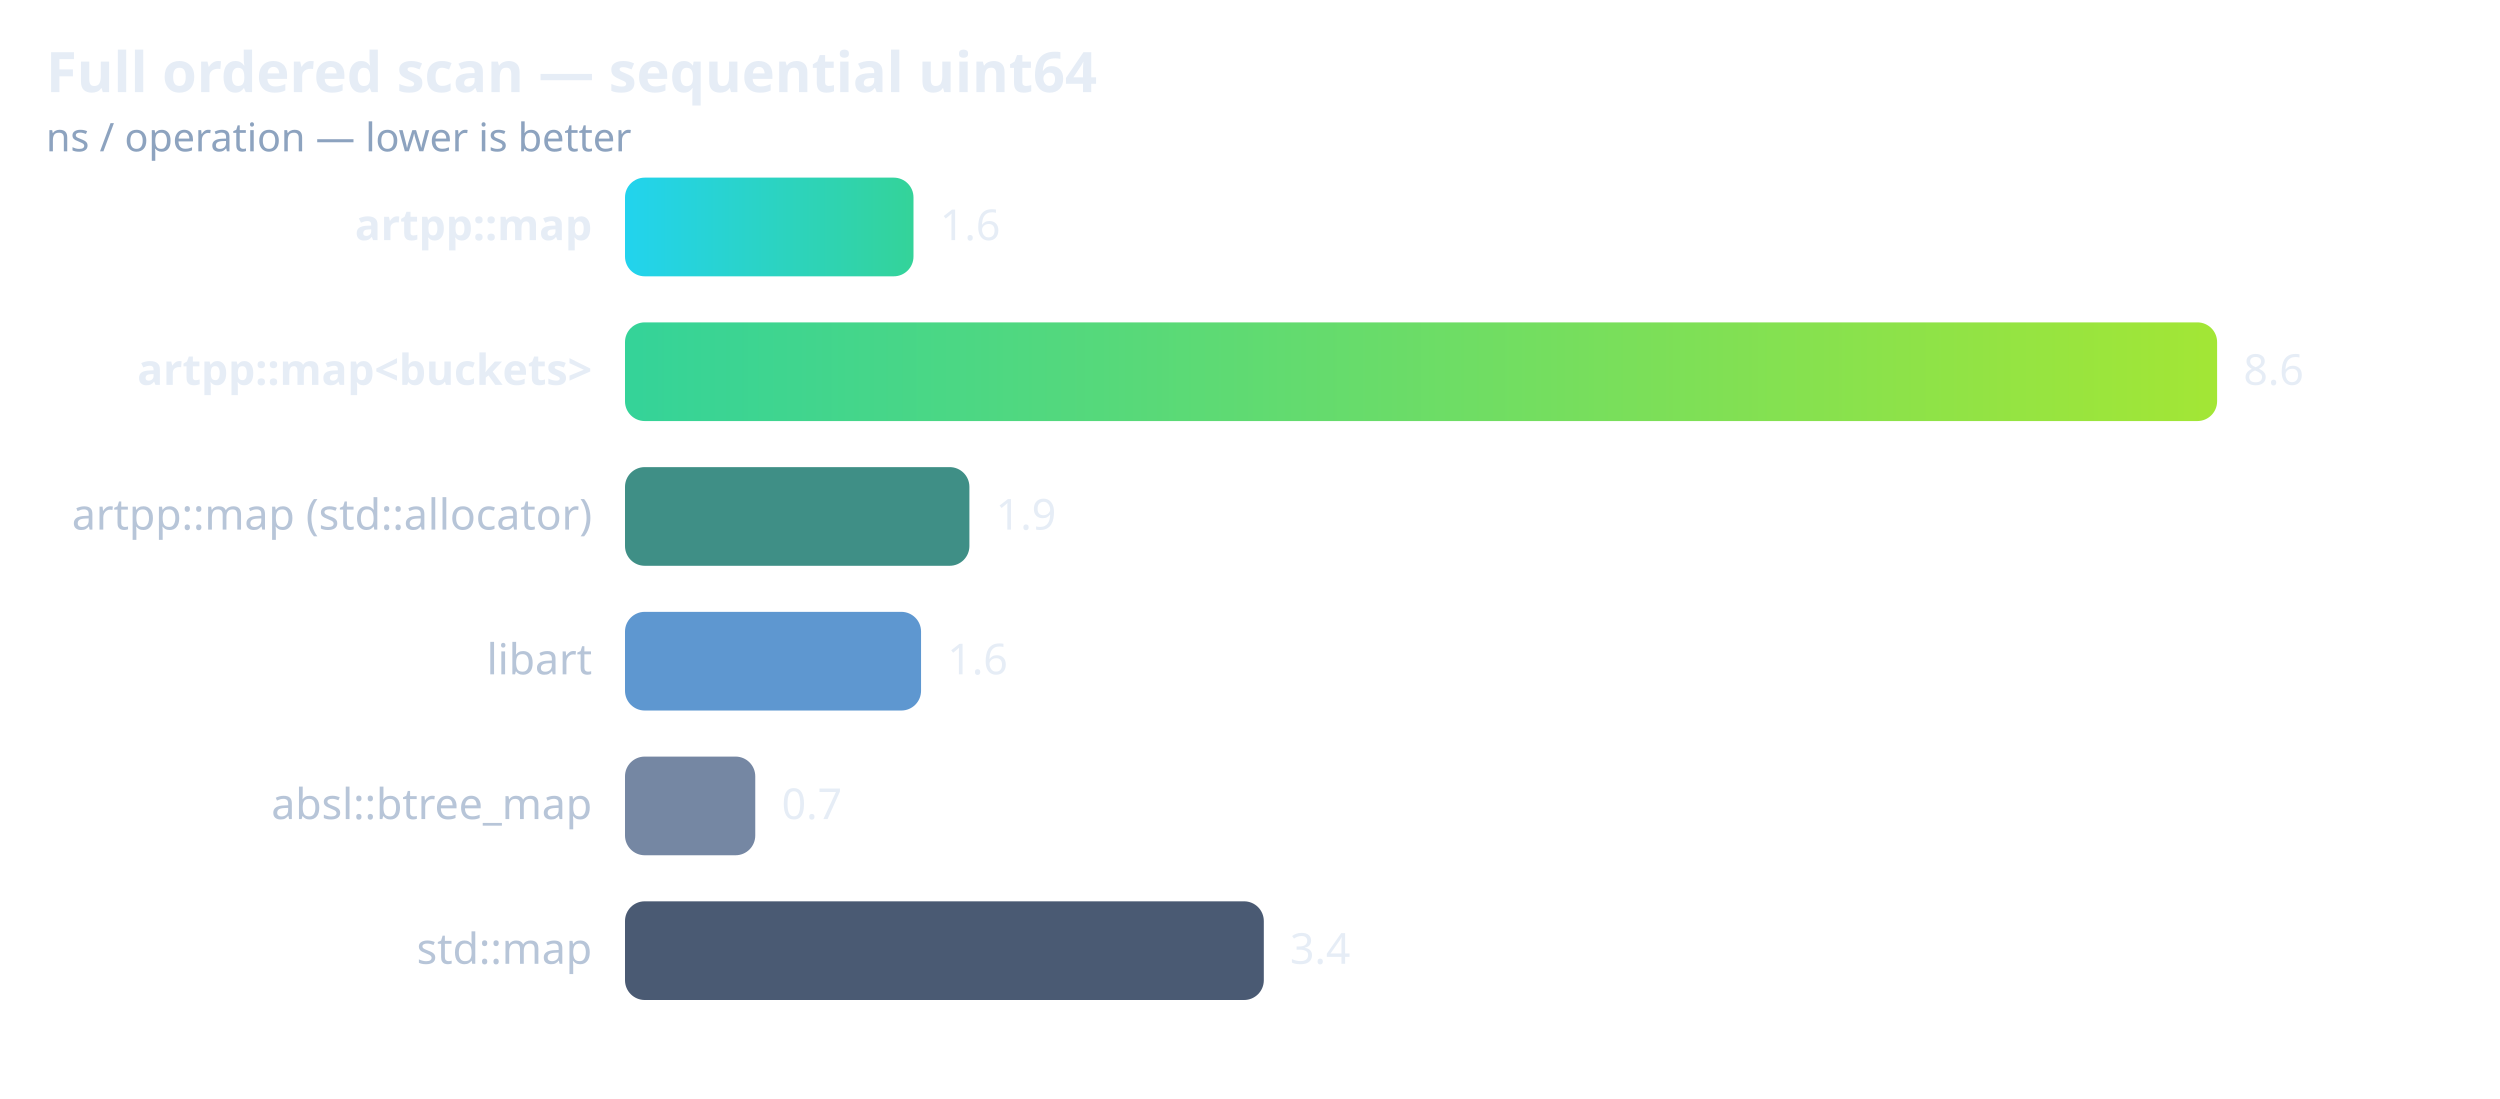
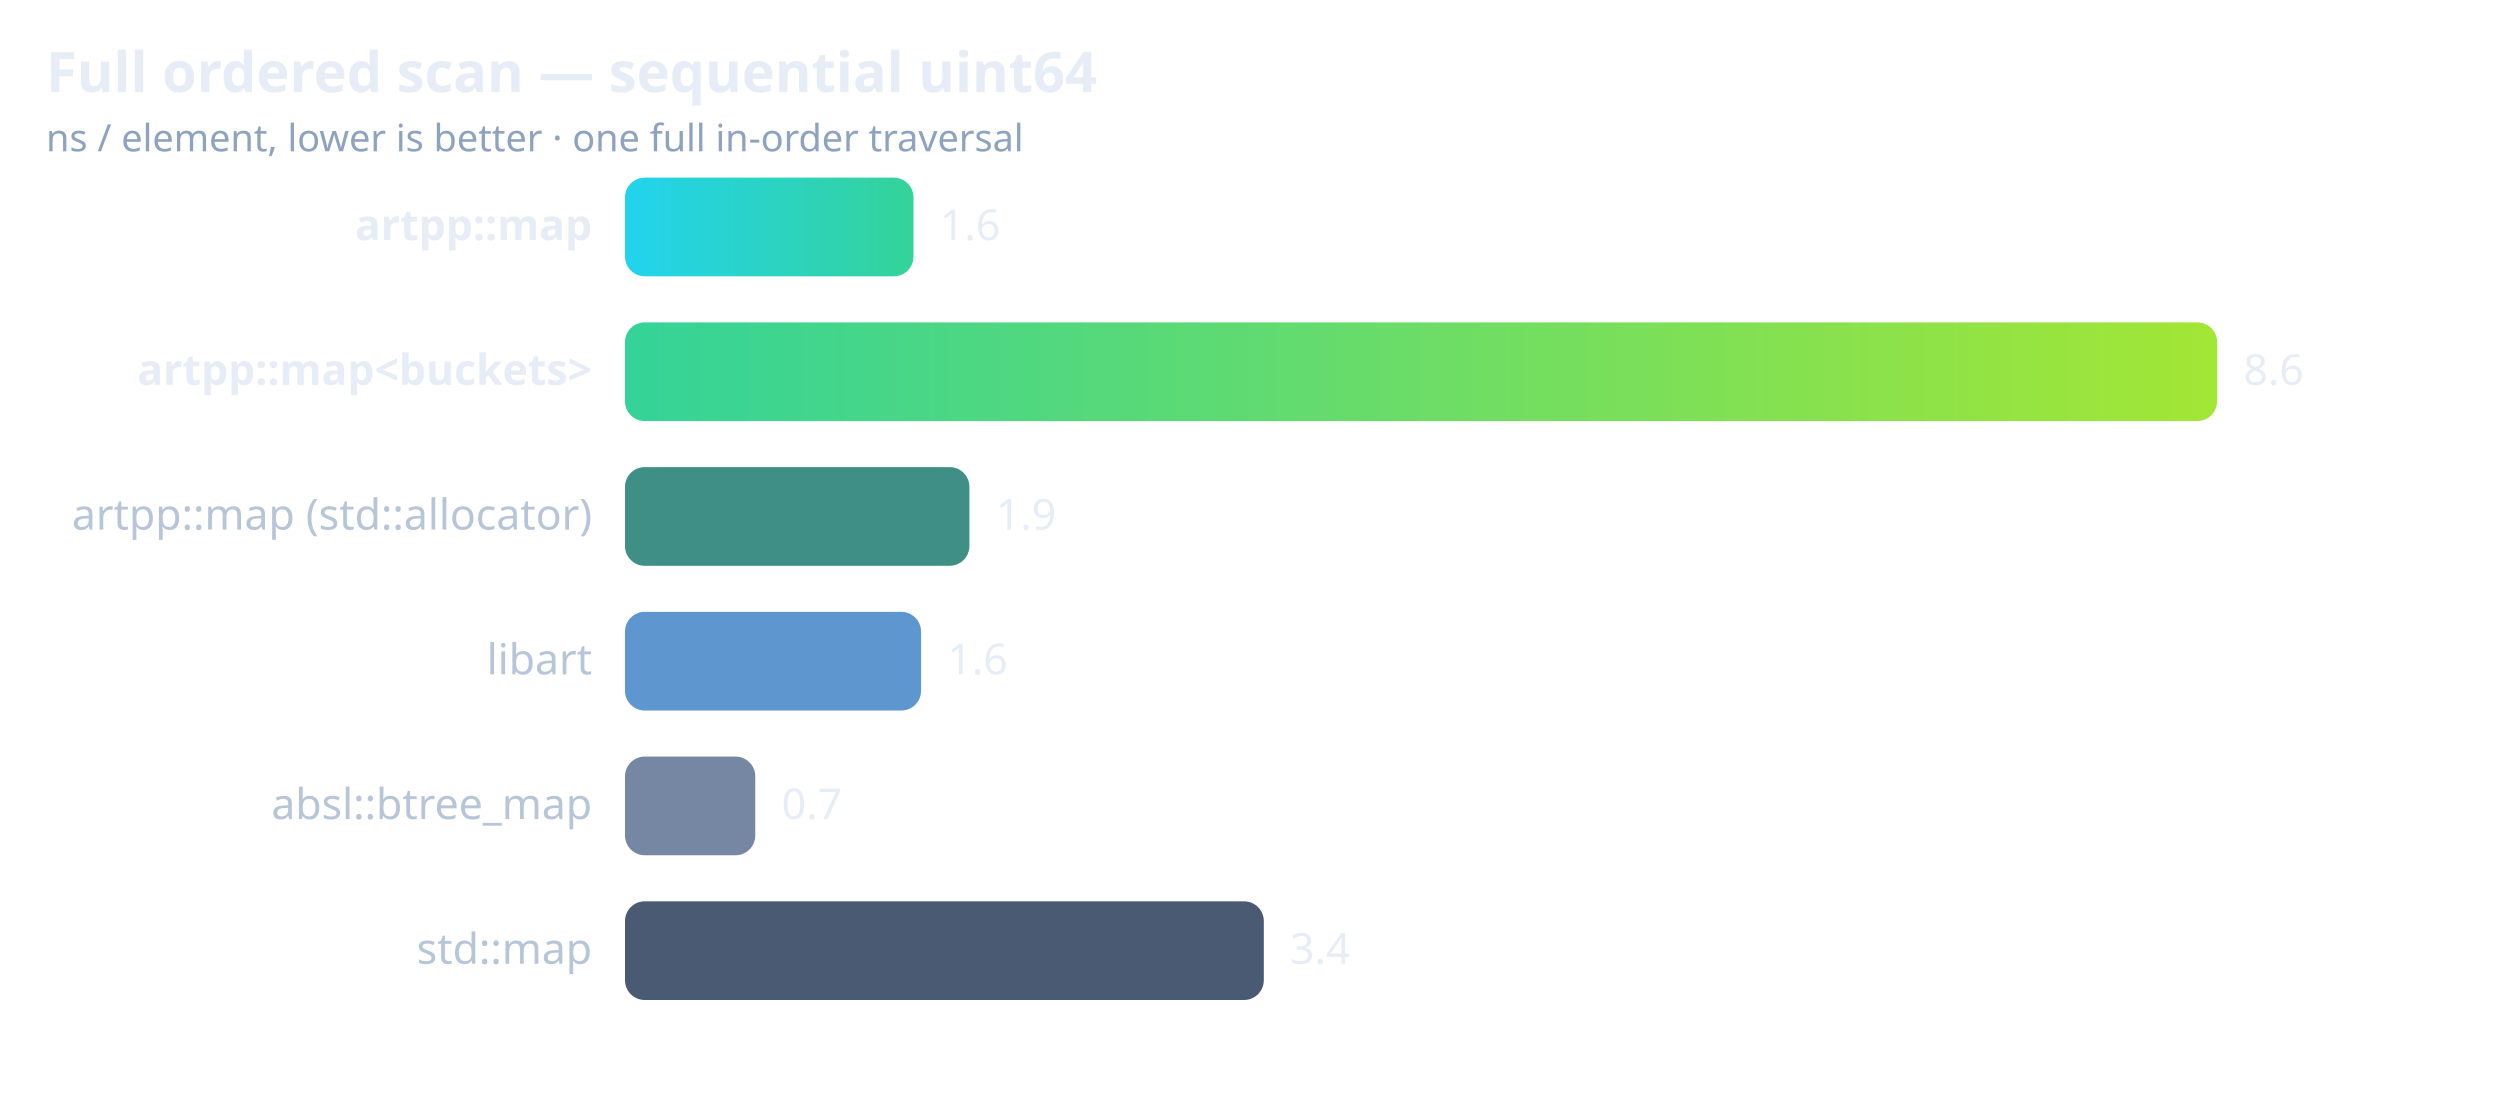
<svg xmlns="http://www.w3.org/2000/svg" viewBox="0 0 760 334" font-family="ui-sans-serif, system-ui, sans-serif" role="img" aria-label="Full ordered scan — sequential uint64">
  <defs>
    <linearGradient id="hot" x1="0" y1="0" x2="1" y2="0">
      <stop offset="0" stop-color="#22d3ee" />
      <stop offset="1" stop-color="#34d399" />
    </linearGradient>
    <linearGradient id="hot2" x1="0" y1="0" x2="1" y2="0">
      <stop offset="0" stop-color="#34d399" />
      <stop offset="1" stop-color="#a3e635" />
    </linearGradient>
  </defs>
  <text x="14" y="28" font-size="17" font-weight="600" fill="#e6edf6">Full ordered scan — sequential uint64</text>
-   <text x="14" y="46" font-size="12" fill="#8da3bf">ns / operation — lower is better</text>
+   <text x="14" y="46" font-size="11.5" fill="#8da3bf">ns / element, lower is better · one full in-order traversal</text>
  <text x="180" y="73.0" font-size="13" font-weight="600" fill="#e6edf6" text-anchor="end">artpp::map</text>
  <rect x="190" y="54" width="87.7" height="30" rx="6" fill="url(#hot)" />
  <text x="285.743" y="73.0" font-size="13" fill="#e6edf6">1.6</text>
  <text x="180" y="117.0" font-size="13" font-weight="600" fill="#e6edf6" text-anchor="end">artpp::map&lt;buckets&gt;</text>
  <rect x="190" y="98" width="484.0" height="30" rx="6" fill="url(#hot2)" />
  <text x="682.0" y="117.0" font-size="13" fill="#e6edf6">8.6</text>
  <text x="180" y="161.0" font-size="13" font-weight="400" fill="#b7c5d8" text-anchor="end">artpp::map (std::allocator)</text>
  <rect x="190" y="142" width="104.7" height="30" rx="6" fill="#3f8f86" />
  <text x="302.725" y="161.0" font-size="13" fill="#e6edf6">1.9</text>
  <text x="180" y="205.0" font-size="13" font-weight="400" fill="#b7c5d8" text-anchor="end">libart</text>
  <rect x="190" y="186" width="90.0" height="30" rx="6" fill="#5e97d0" />
  <text x="288.007" y="205.0" font-size="13" fill="#e6edf6">1.6</text>
  <text x="180" y="249.0" font-size="13" font-weight="400" fill="#b7c5d8" text-anchor="end">absl::btree_map</text>
  <rect x="190" y="230" width="39.6" height="30" rx="6" fill="#7587a3" />
  <text x="237.626" y="249.0" font-size="13" fill="#e6edf6">0.7</text>
  <text x="180" y="293.0" font-size="13" font-weight="400" fill="#b7c5d8" text-anchor="end">std::map</text>
  <rect x="190" y="274" width="194.2" height="30" rx="6" fill="#4a5a73" />
  <text x="392.166" y="293.0" font-size="13" fill="#e6edf6">3.4</text>
</svg>
